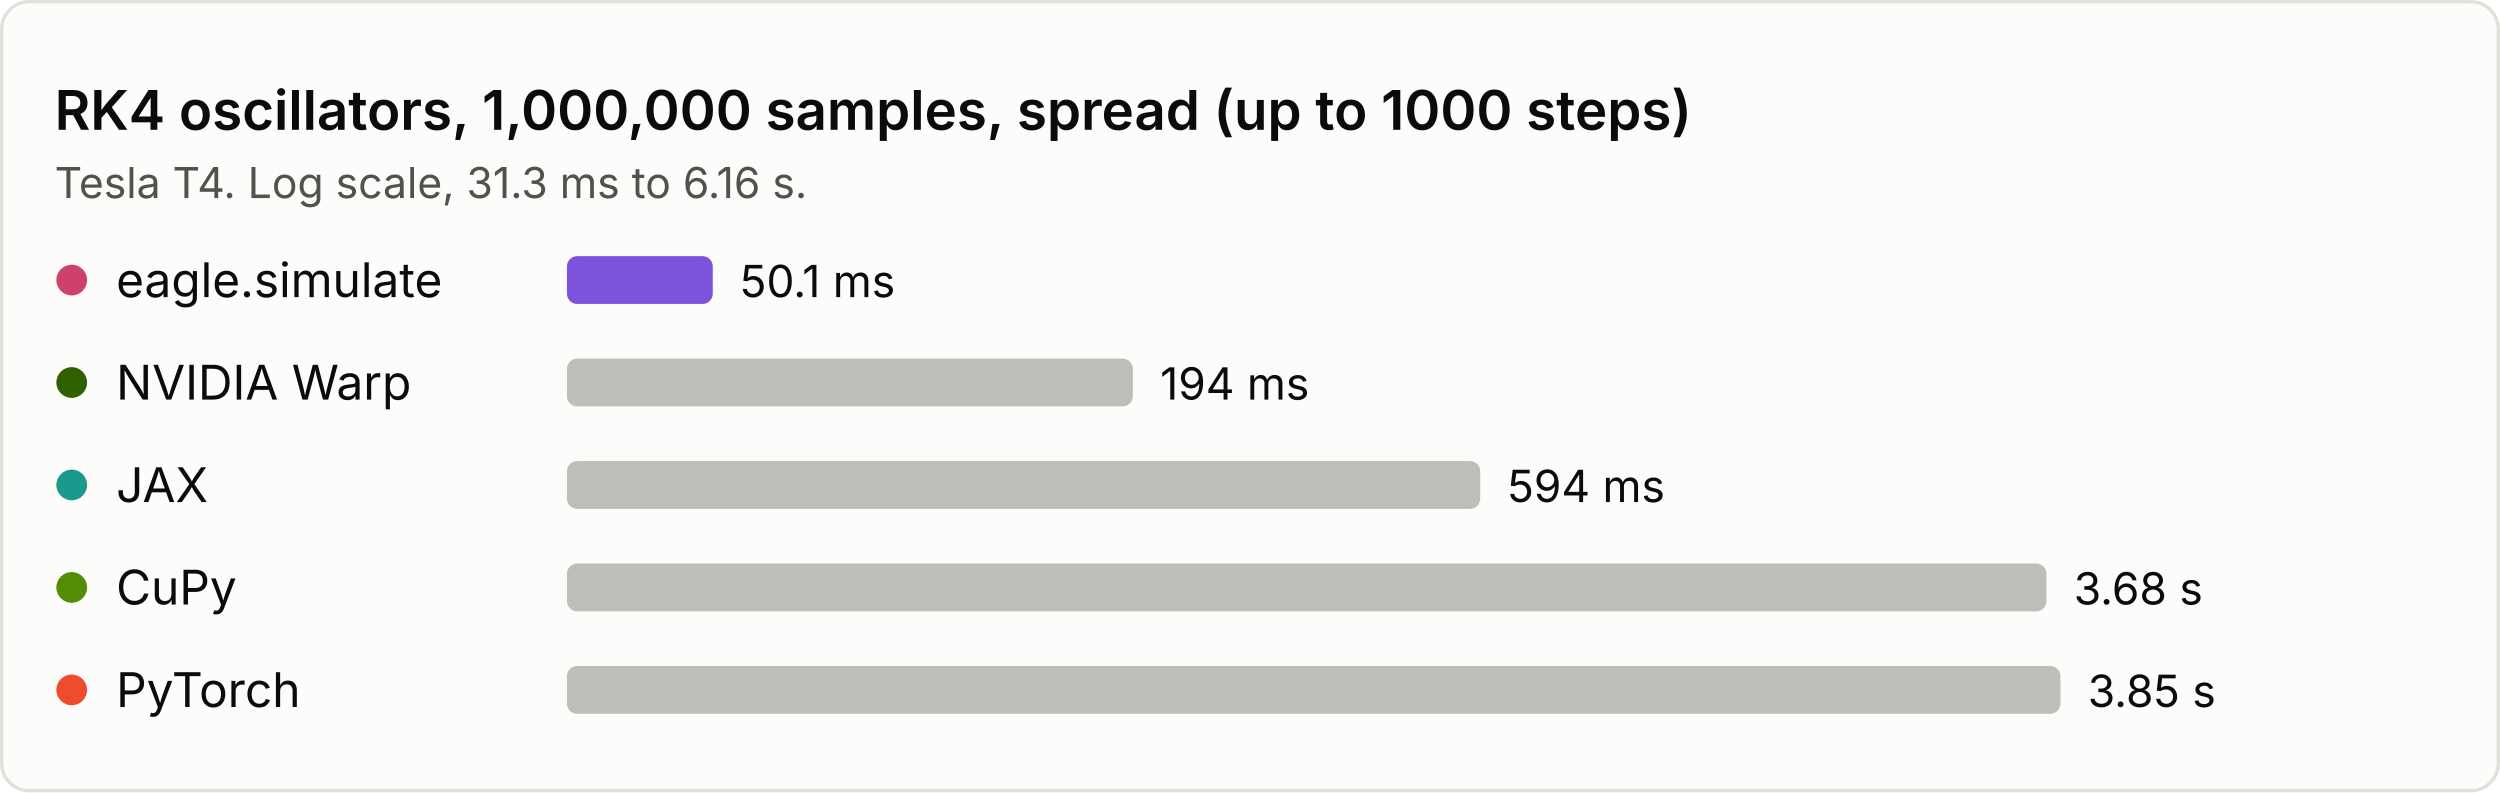
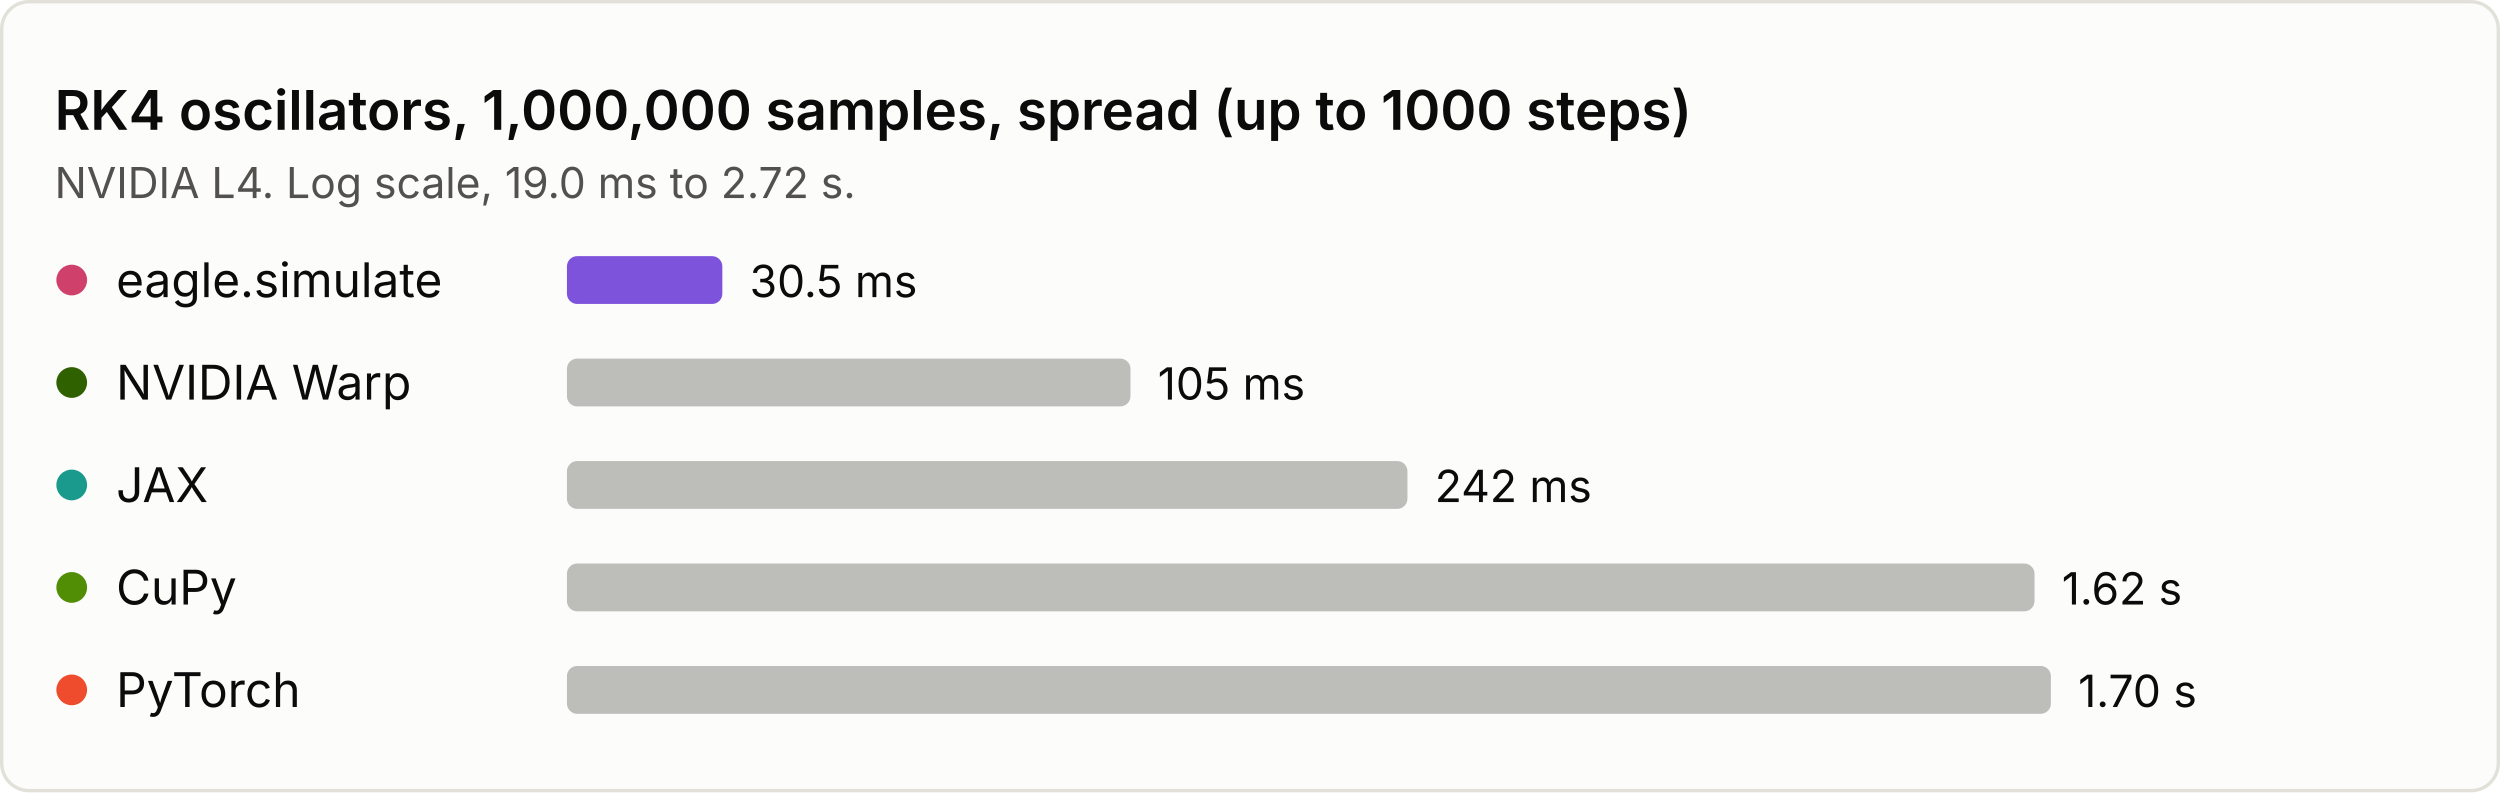
<svg xmlns="http://www.w3.org/2000/svg" width="732" height="232" viewBox="0 0 732 232" role="img" aria-labelledby="t d" font-family="system-ui, -apple-system, Segoe UI, sans-serif">
  <style>.bg{fill:#fcfcfb;stroke:#e1e0d9}.ink{fill:#0b0b0b}.sub{fill:#52514e}.bar{fill:rgba(127,126,120,.5)}.us{fill:#7d53dc}
.c0{fill:#cf416b}
.c1{fill:#306101}
.c2{fill:#1a9a8c}
.c3{fill:#518d05}
.c4{fill:#ee4c2c}
@media (prefers-color-scheme: dark){.bg{fill:#1a1a19;stroke:#2c2c2a}.ink{fill:#f2f2ee}.sub{fill:#c3c2b7}
.c1{fill:#88e97e}
.c3{fill:#76b900}
}</style>
  <rect class="bg" x="0.5" y="0.5" width="731" height="231" rx="8" />
  <g transform="translate(16,16)">
    <text class="ink" x="0" y="22" font-size="16" font-weight="600">RK4 oscillators, 1,000,000 samples, spread (up to 1000 steps)</text>
-     <text class="sub" x="0" y="42" font-size="12.5">Tesla T4. Log scale, 31.3 ms to 6.16 s.</text>
+     <text class="sub" x="0" y="42" font-size="12.5">NVIDIA L4. Log scale, 19.0 ms to 2.72 s.</text>
    <circle class="c0" cx="5" cy="66" r="4.5" />
    <text class="ink" x="18" y="71" font-size="14">eagle.simulate</text>
-     <rect class="us" x="150" y="59" width="42.7" height="14" rx="3" />
-     <text class="ink" x="200.7" y="71" font-size="13">50.1 ms</text>
+     <rect class="us" x="150" y="59" width="45.5" height="14" rx="3" />
+     <text class="ink" x="203.5" y="71" font-size="13">30.5 ms</text>
    <circle class="c1" cx="5" cy="96" r="4.5" />
    <text class="ink" x="18" y="101" font-size="14">NVIDIA Warp</text>
-     <rect class="bar" x="150" y="89" width="165.7" height="14" rx="3" />
-     <text class="ink" x="323.7" y="101" font-size="13">194 ms</text>
+     <rect class="bar" x="150" y="89" width="165.0" height="14" rx="3" />
+     <text class="ink" x="323.0" y="101" font-size="13">105 ms</text>
    <circle class="c2" cx="5" cy="126" r="4.5" />
    <text class="ink" x="18" y="131" font-size="14">JAX</text>
-     <rect class="bar" x="150" y="119" width="267.4" height="14" rx="3" />
-     <text class="ink" x="425.4" y="131" font-size="13">594 ms</text>
+     <rect class="bar" x="150" y="119" width="246.1" height="14" rx="3" />
+     <text class="ink" x="404.1" y="131" font-size="13">242 ms</text>
    <circle class="c3" cx="5" cy="156" r="4.5" />
    <text class="ink" x="18" y="161" font-size="14">CuPy</text>
-     <rect class="bar" x="150" y="149" width="433.2" height="14" rx="3" />
-     <text class="ink" x="591.2" y="161" font-size="13">3.68 s</text>
+     <rect class="bar" x="150" y="149" width="429.7" height="14" rx="3" />
+     <text class="ink" x="587.7" y="161" font-size="13">1.62 s</text>
    <circle class="c4" cx="5" cy="186" r="4.5" />
    <text class="ink" x="18" y="191" font-size="14">PyTorch</text>
-     <rect class="bar" x="150" y="179" width="437.3" height="14" rx="3" />
-     <text class="ink" x="595.3" y="191" font-size="13">3.85 s</text>
+     <rect class="bar" x="150" y="179" width="434.5" height="14" rx="3" />
+     <text class="ink" x="592.5" y="191" font-size="13">1.70 s</text>
  </g>
</svg>
